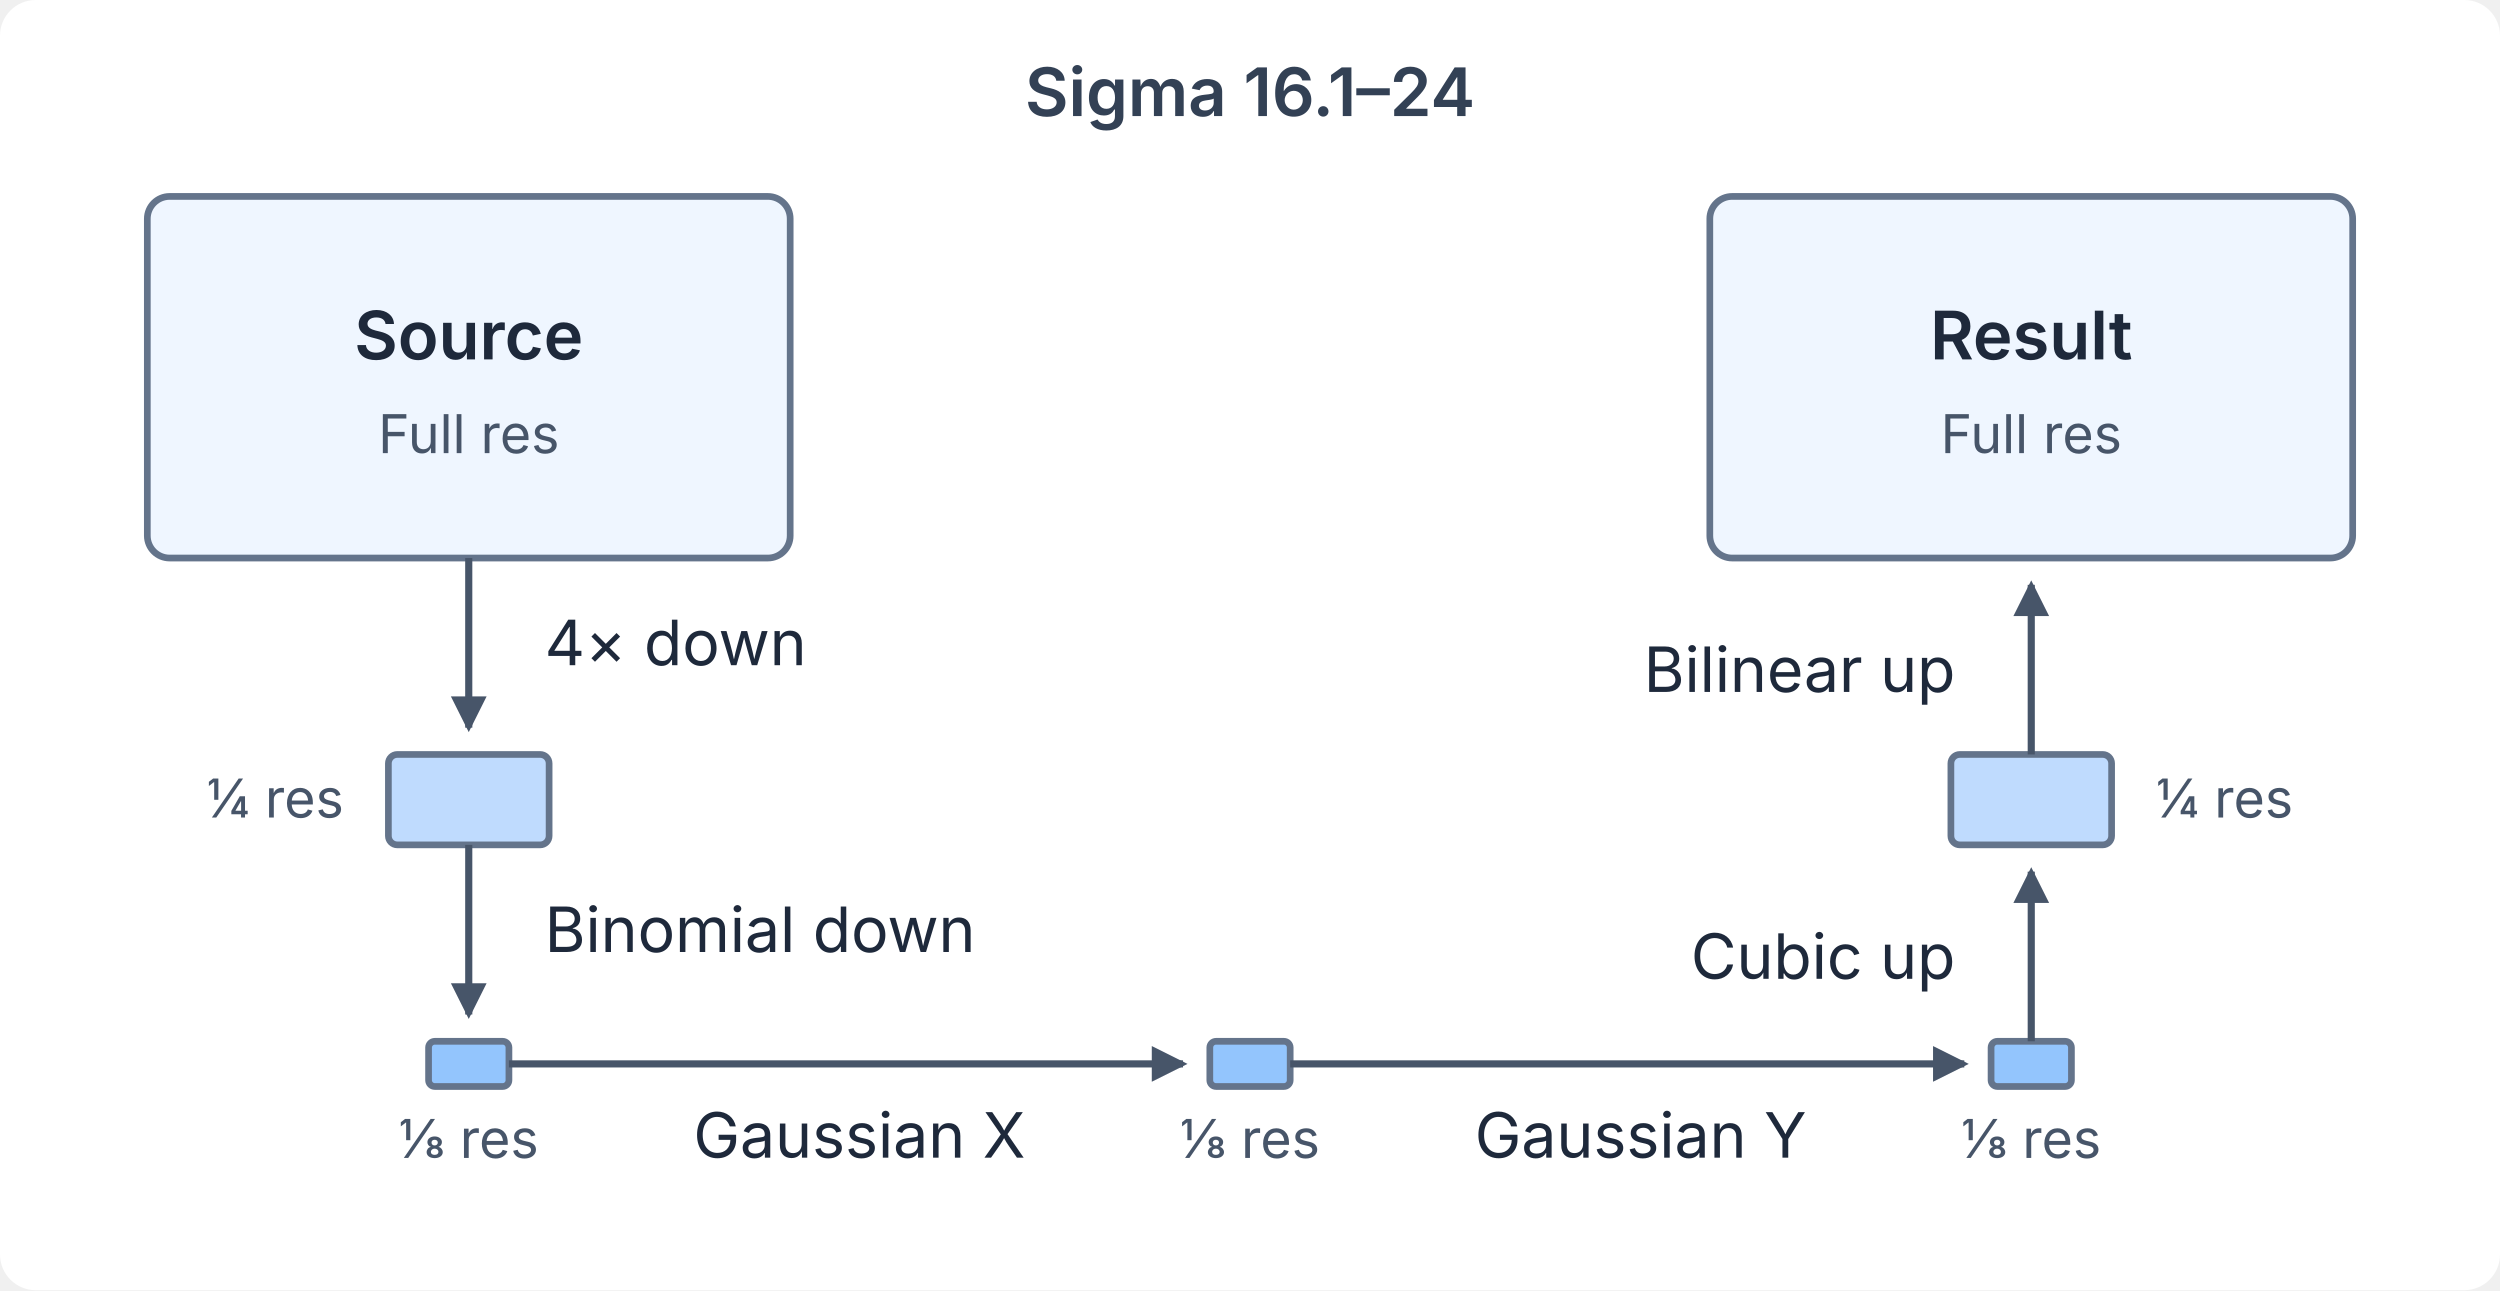
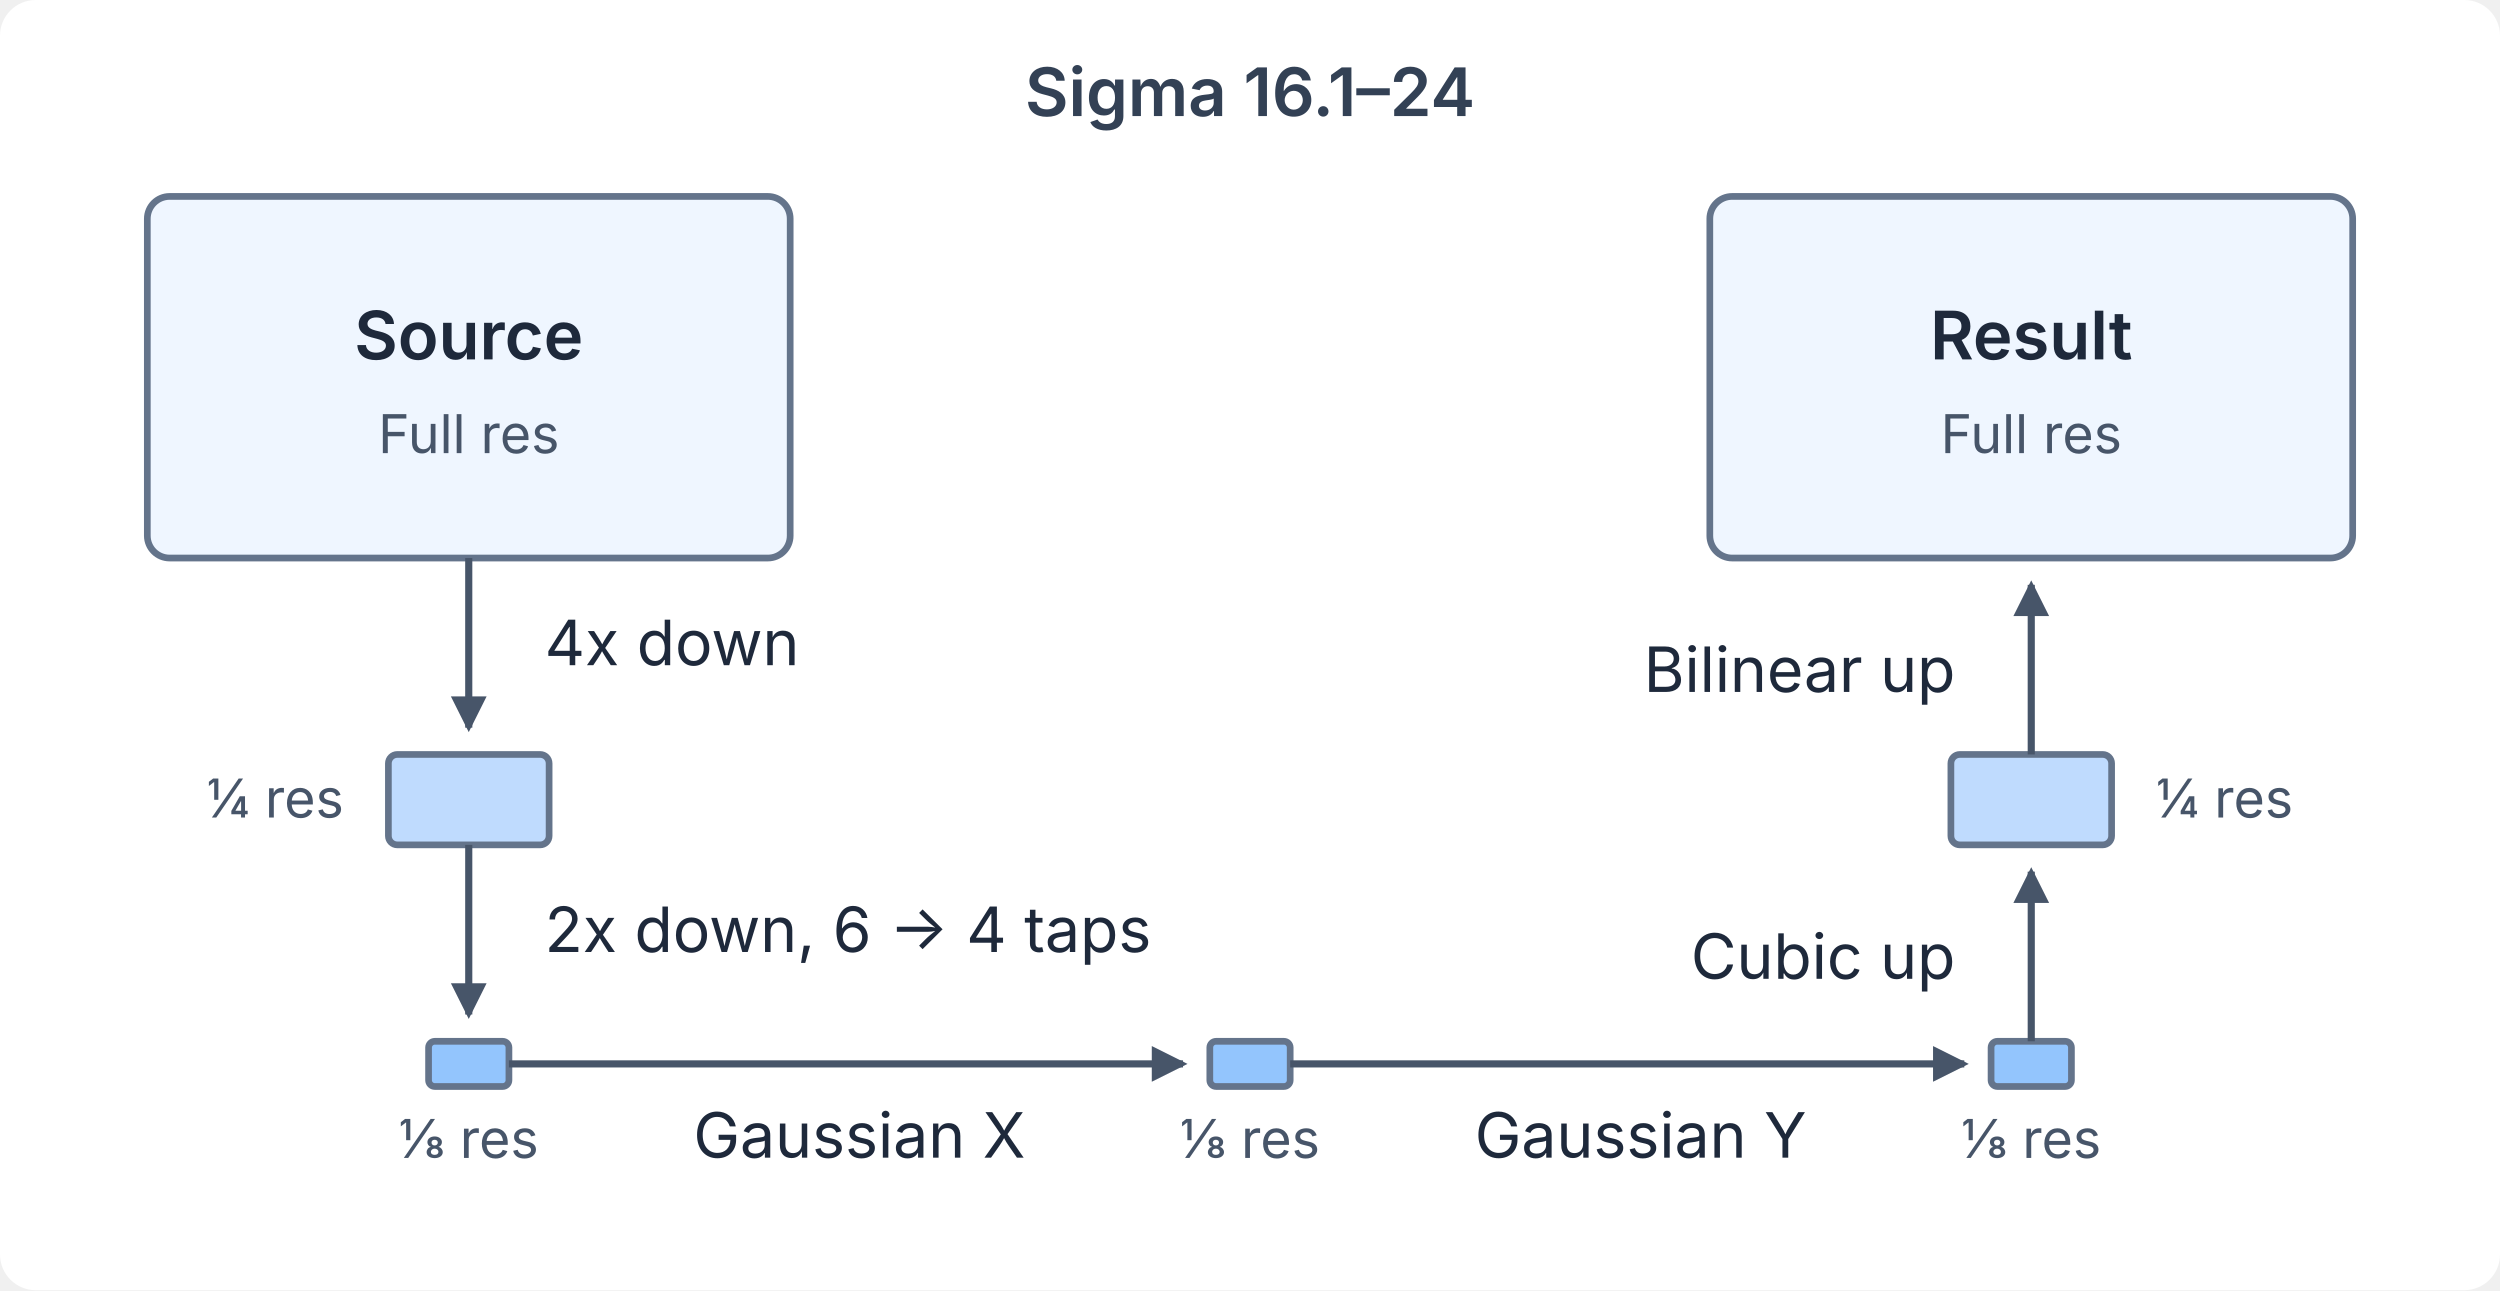
<svg xmlns="http://www.w3.org/2000/svg" width="560" height="289" viewBox="0 0 560 289" role="img" aria-labelledby="title desc">
  <defs>
    <marker id="head" markerWidth="8" markerHeight="8" refX="7" refY="4" orient="auto" markerUnits="userSpaceOnUse">
      <path d="M0 0 L8 4 L0 8 Z" fill="#475569" />
    </marker>
  </defs>
  <style>
    text { font-family: system-ui, -apple-system, BlinkMacSystemFont, 'Segoe UI', sans-serif; fill: #1e293b; font-size: 14px; }
    .box { stroke: #64748b; stroke-width: 1.5; }
    .heading { font-size: 15px; font-weight: 600; text-anchor: middle; fill: #334155; }
    .label { font-size: 15px; font-weight: 600; text-anchor: middle; }
    .sub { font-size: 12px; fill: #475569; }
    .arrow { fill: none; stroke: #475569; stroke-width: 1.6; marker-end: url(#head); }
  </style>
  <rect width="560" height="289" rx="8" fill="#ffffff" />
  <text x="280" y="26" class="heading">Sigma 16.1–24</text>
  <rect class="box" x="33" y="44" width="144" height="81" rx="5" fill="#eff6ff" />
  <text x="105" y="80.5" class="label">Source</text>
  <text x="105" y="101.5" class="sub" text-anchor="middle">Full res</text>
  <rect class="box" x="383" y="44" width="144" height="81" rx="5" fill="#eff6ff" />
  <text x="455" y="80.5" class="label">Result</text>
  <text x="455" y="101.5" class="sub" text-anchor="middle">Full res</text>
  <rect class="box" x="87" y="169" width="36" height="20.25" rx="2" fill="#bfdbfe" />
  <text x="77" y="183.125" class="sub" text-anchor="end">¼ res</text>
  <path class="arrow" d="M105 125 V163" />
-   <text x="122" y="149" text-anchor="start">4× down</text>
+   <text x="122" y="149" text-anchor="start">4x down</text>
  <rect class="box" x="96" y="233.25" width="18" height="10.125" rx="1.4" fill="#93c5fd" />
  <text x="105" y="259.375" class="sub" text-anchor="middle">⅛ res</text>
  <path class="arrow" d="M105 189.25 V227.25" />
-   <text x="122" y="213.25" text-anchor="start">Binomial down</text>
+   <text x="122" y="213.25" text-anchor="start">2x down, 6 → 4 taps</text>
  <rect class="box" x="271" y="233.25" width="18" height="10.125" rx="1.4" fill="#93c5fd" />
  <text x="280" y="259.375" class="sub" text-anchor="middle">⅛ res</text>
  <rect class="box" x="446" y="233.25" width="18" height="10.125" rx="1.4" fill="#93c5fd" />
  <text x="455" y="259.375" class="sub" text-anchor="middle">⅛ res</text>
  <path class="arrow" d="M114 238.312 H265" />
  <text x="192.5" y="259.312" text-anchor="middle">Gaussian X</text>
  <path class="arrow" d="M289 238.312 H440" />
  <text x="367.5" y="259.312" text-anchor="middle">Gaussian Y</text>
  <rect class="box" x="437" y="169" width="36" height="20.25" rx="2" fill="#bfdbfe" />
  <text x="483" y="183.125" class="sub" text-anchor="start">¼ res</text>
  <path class="arrow" d="M455 233.25 V195.25" />
  <text x="438" y="219.25" text-anchor="end">Cubic up</text>
  <path class="arrow" d="M455 169 V131" />
  <text x="438" y="155" text-anchor="end">Bilinear up</text>
</svg>
